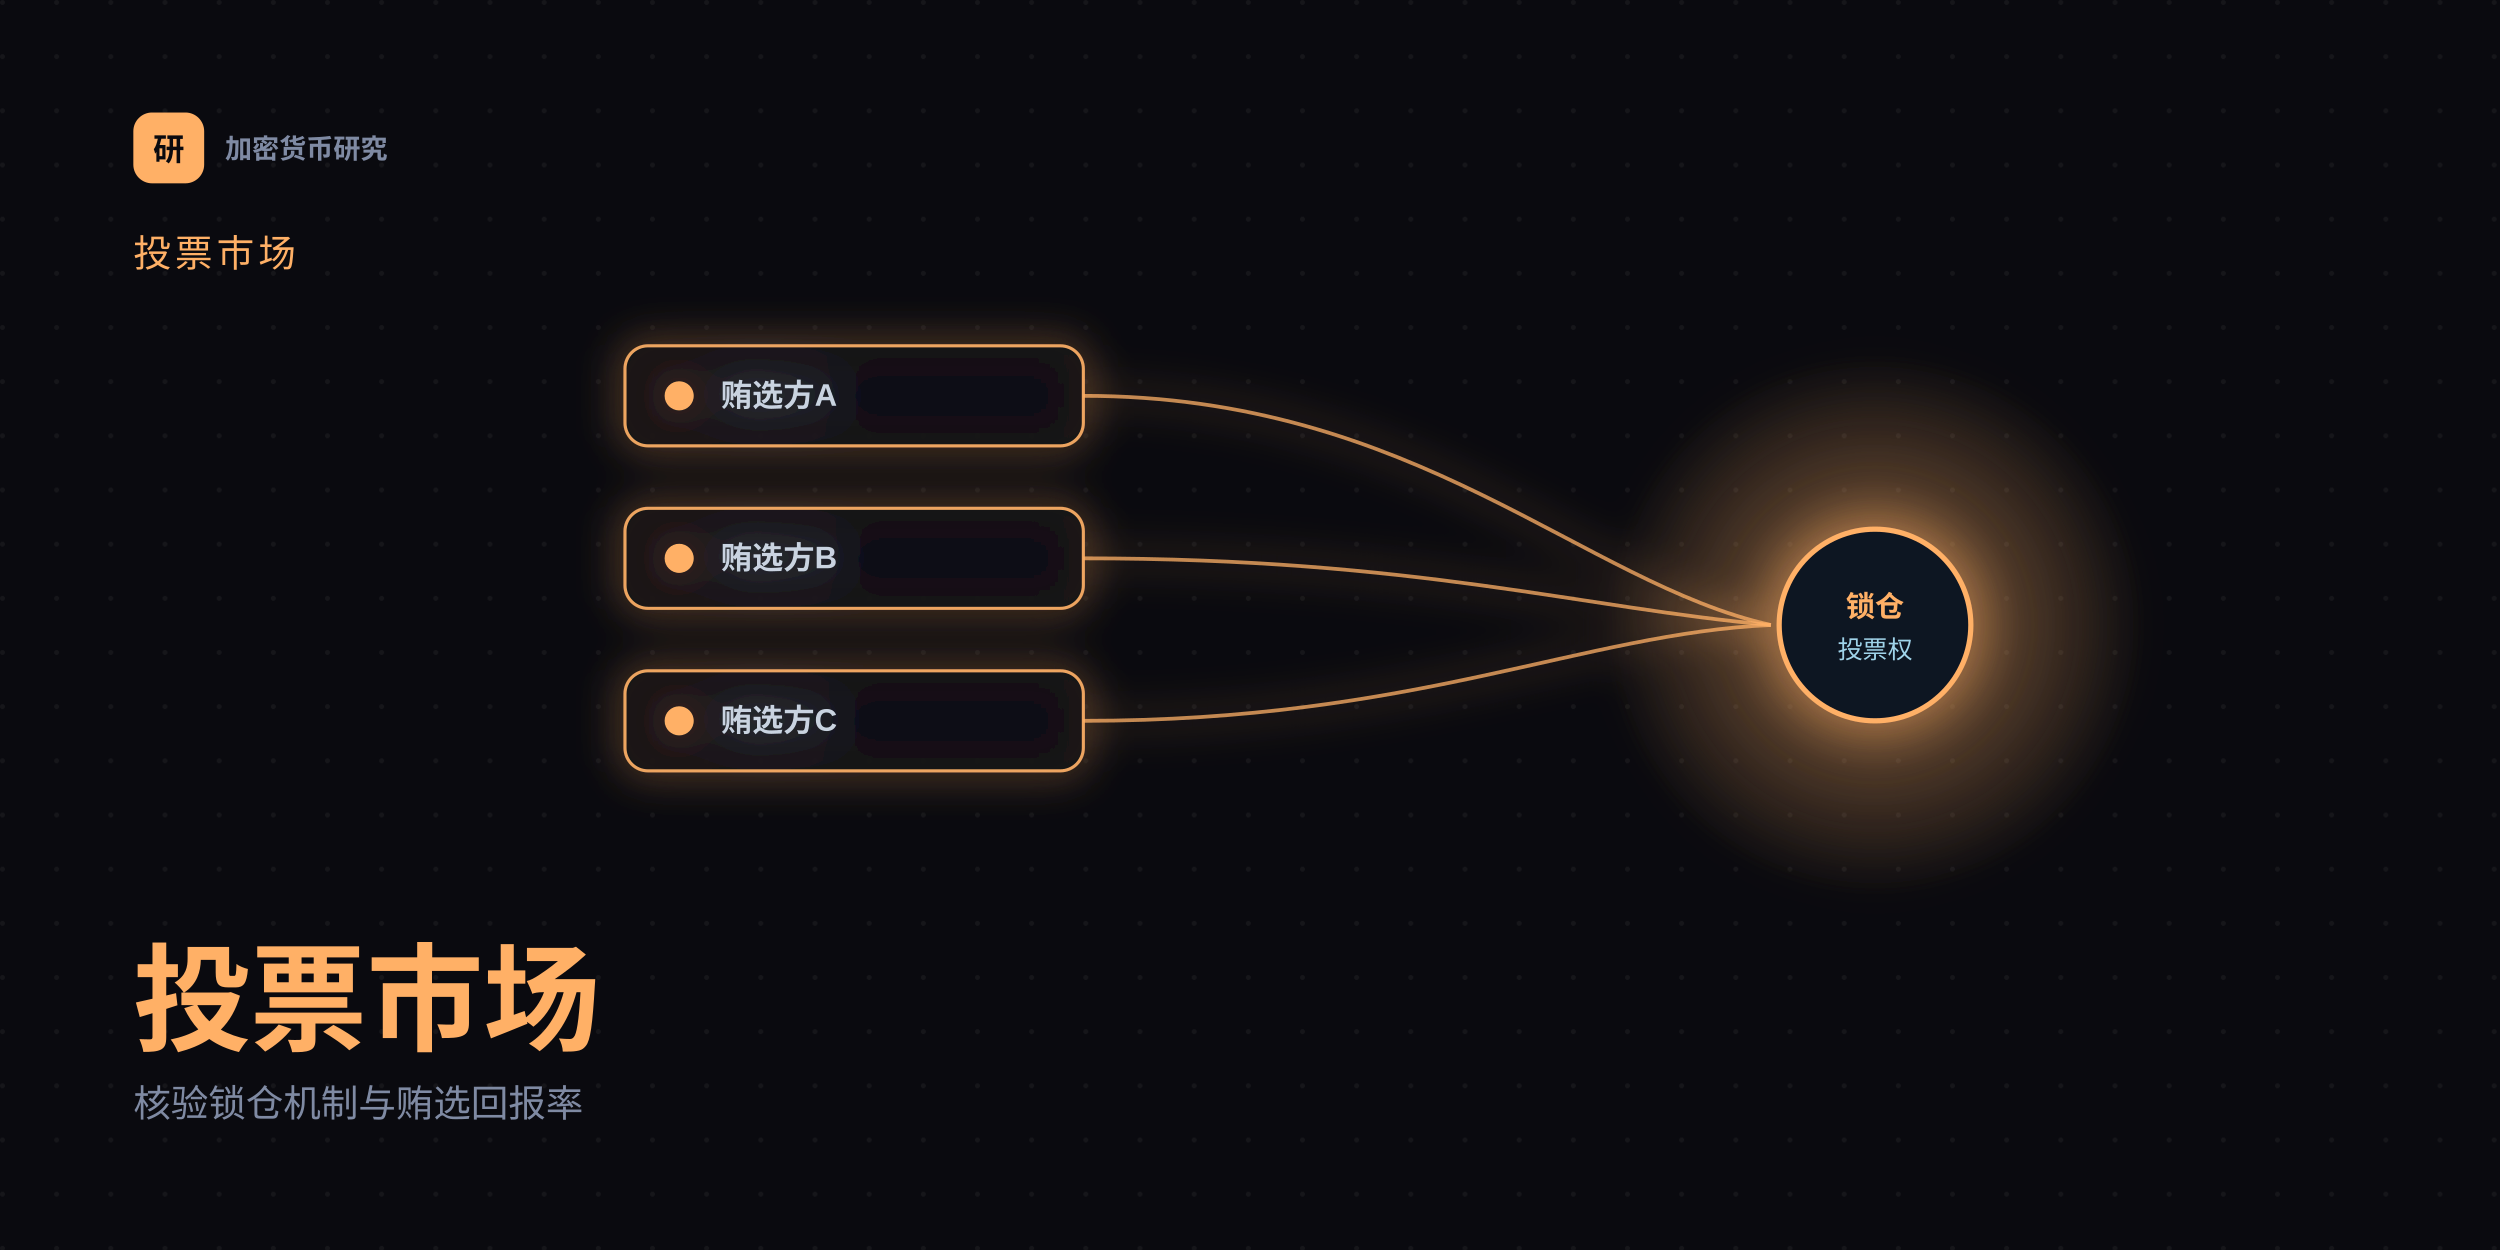
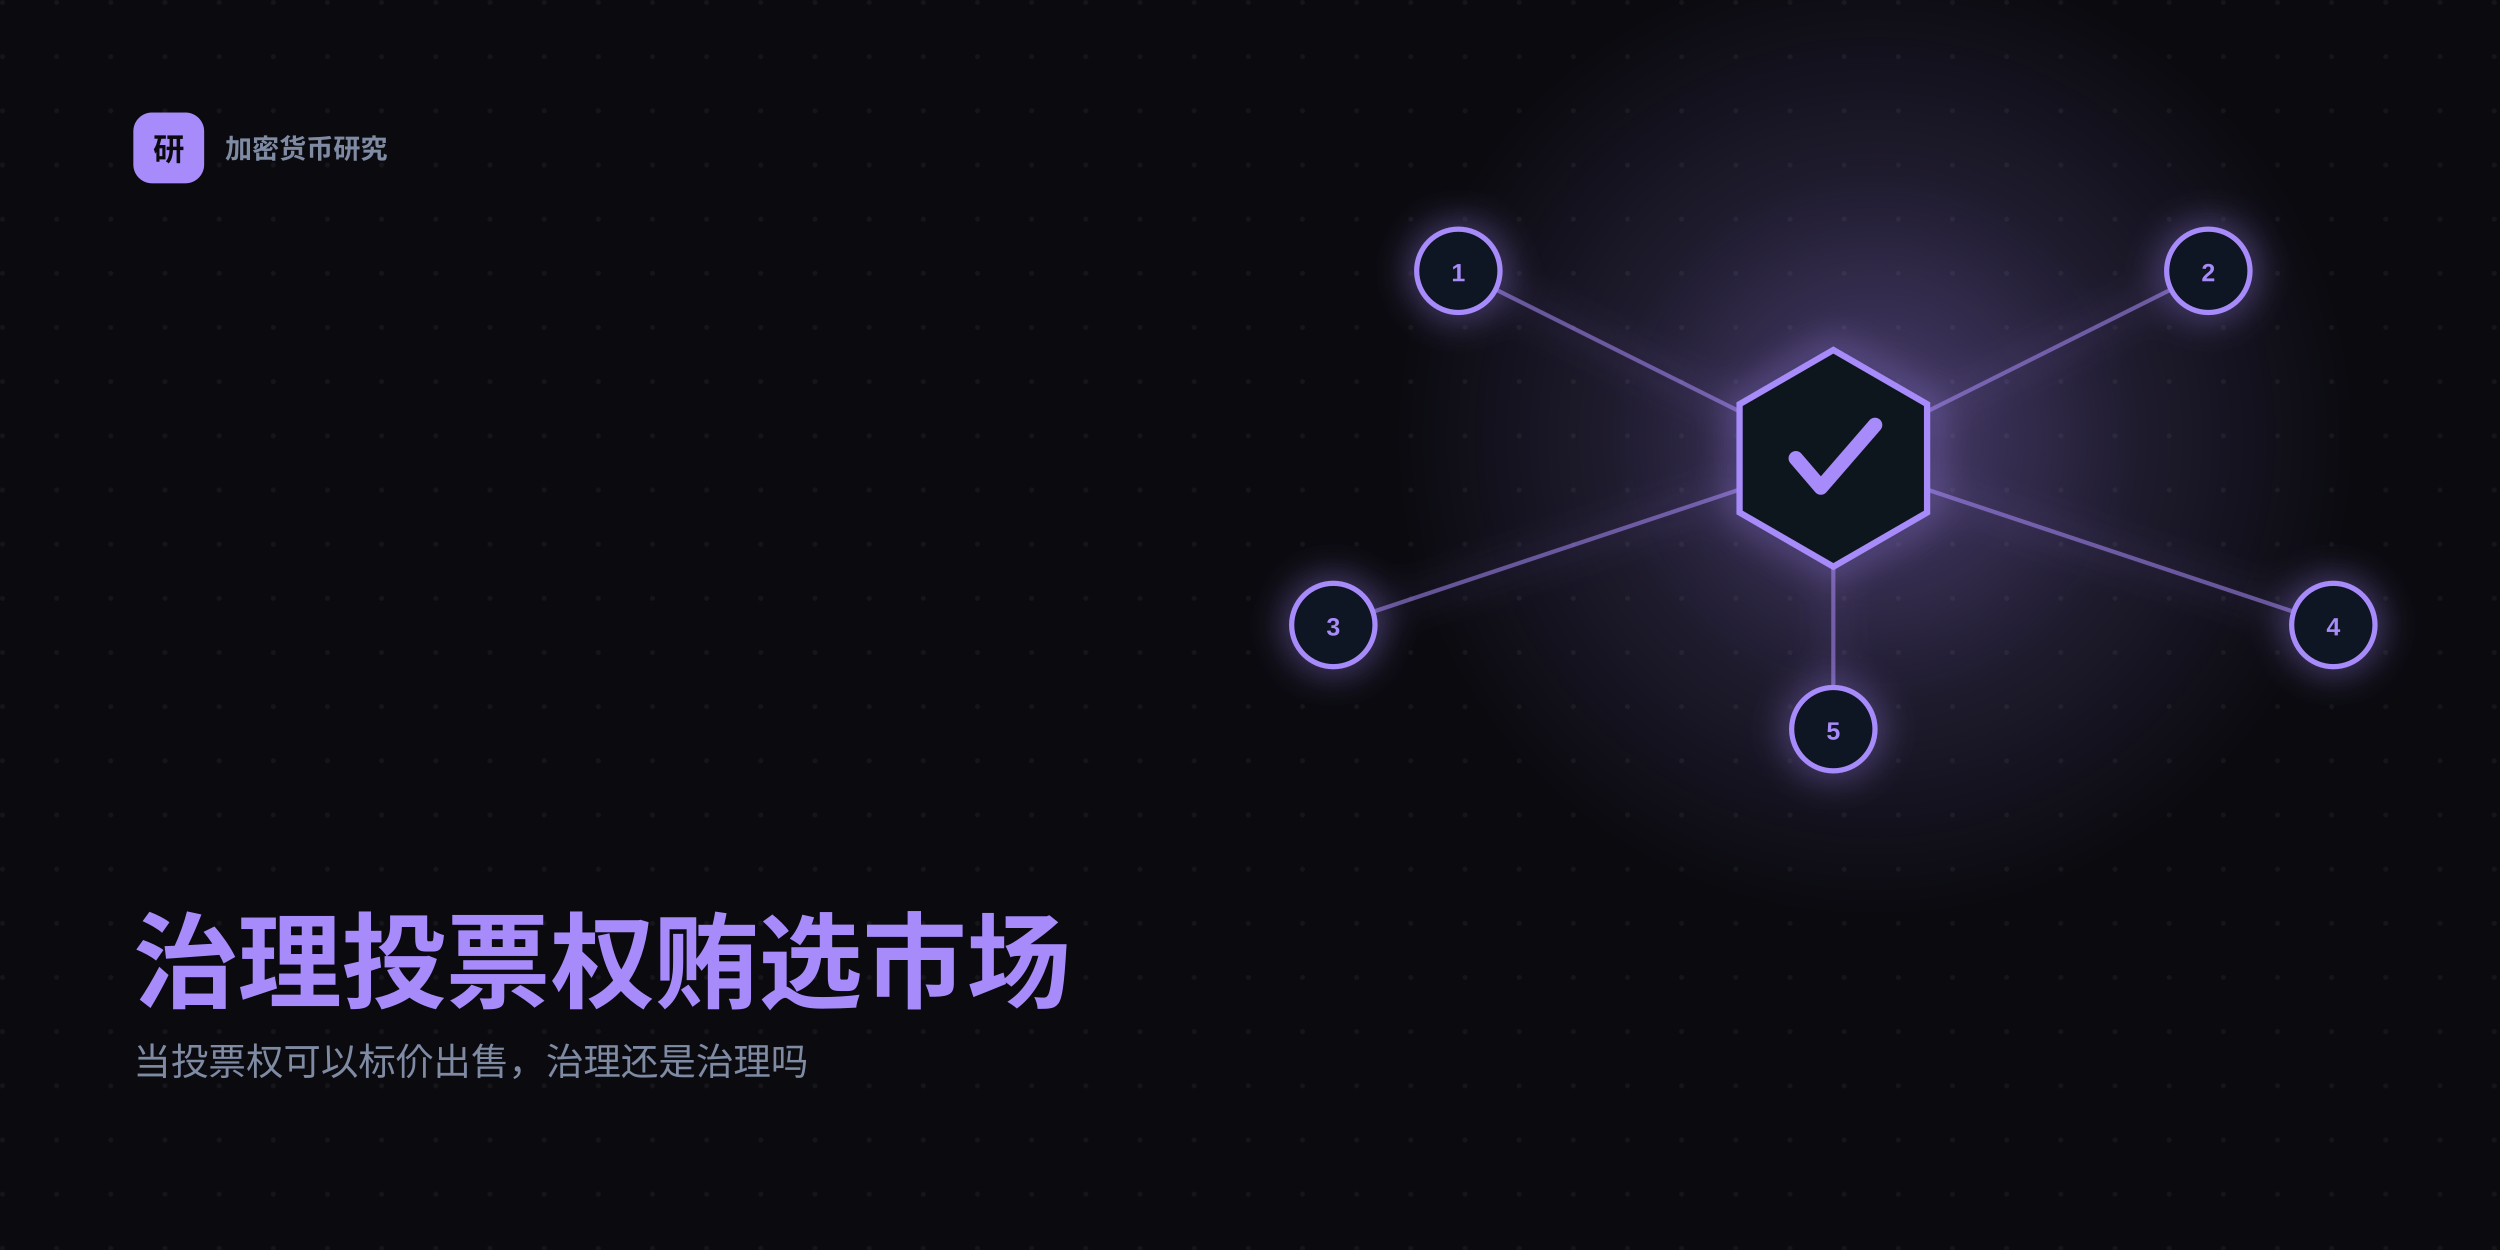
- <svg xmlns="http://www.w3.org/2000/svg" viewBox="0 0 1200 600" role="img" aria-label="投票权贿选市场研究方法 主题配图">
+ <svg xmlns="http://www.w3.org/2000/svg" viewBox="0 0 1200 600" role="img" aria-label="治理投票权贿选市场：当投票权可以标价出售，治理还是治理吗 主题配图">
  <defs>
-     <radialGradient id="nodeGlow" cx="50%" cy="50%" r="50%">
-       <stop offset="0%" stop-color="#ffb066" stop-opacity="0.45" />
-       <stop offset="55%" stop-color="#ffb066" stop-opacity="0.14" />
-       <stop offset="100%" stop-color="#ffb066" stop-opacity="0" />
+     <radialGradient id="glowvotemarketzh" cx="50%" cy="50%" r="50%">
+       <stop offset="0%" stop-color="#a78bfa" stop-opacity="0.42" />
+       <stop offset="55%" stop-color="#a78bfa" stop-opacity="0.13" />
+       <stop offset="100%" stop-color="#a78bfa" stop-opacity="0" />
    </radialGradient>
-     <filter id="softGlow" x="-80%" y="-80%" width="260%" height="260%">
-       <feGaussianBlur stdDeviation="10" result="b" />
+     <linearGradient id="barvotemarketzh" x1="0" y1="1" x2="0" y2="0">
+       <stop offset="0%" stop-color="#6a4fc9" stop-opacity="0.95" />
+       <stop offset="100%" stop-color="#a78bfa" stop-opacity="0.95" />
+     </linearGradient>
+     <filter id="softvotemarketzh" x="-80%" y="-80%" width="260%" height="260%">
+       <feGaussianBlur stdDeviation="9" result="b" />
      <feMerge>
        <feMergeNode in="b" />
        <feMergeNode in="SourceGraphic" />
      </feMerge>
    </filter>
-     <pattern id="dots" width="26" height="26" patternUnits="userSpaceOnUse">
+     <pattern id="dotsvotemarketzh" width="26" height="26" patternUnits="userSpaceOnUse">
      <circle cx="1.2" cy="1.2" r="1.2" fill="#ffffff" fill-opacity="0.05" />
    </pattern>
  </defs>
  <rect width="1200" height="600" fill="#0a0a0f" />
-   <rect width="1200" height="600" fill="url(#dots)" />
+   <rect width="1200" height="600" fill="url(#dotsvotemarketzh)" />
  <g transform="translate(64,54)">
-     <rect x="0" y="0" width="34" height="34" rx="9" fill="#ffb066" />
+     <rect x="0" y="0" width="34" height="34" rx="9" fill="#a78bfa" />
    <text x="17" y="23" font-family="'Segoe UI',Arial,sans-serif" font-size="15" font-weight="700" fill="#0a0a0f" text-anchor="middle">研</text>
    <text x="44" y="22" font-family="'Segoe UI',Arial,sans-serif" font-size="13" font-weight="600" fill="#7f8aa3">加密货币研究</text>
  </g>
-   <text x="64" y="128" font-family="'Consolas','Segoe UI',monospace" font-size="18" letter-spacing="2" fill="#ffb066">投票市场</text>
-   <g filter="url(#softGlow)">
-     <g transform="translate(300,190)">
-       <rect x="0" y="-24" width="220" height="48" rx="11" fill="#0d1117" stroke="#ffb066" stroke-width="1.5" opacity="0.9" />
-       <circle cx="26" cy="0" r="7" fill="#ffb066" />
-       <text x="46" y="5" font-family="'Segoe UI',Arial,sans-serif" font-size="15" font-weight="600" fill="#c9d3e0">贿选方A</text>
+   <circle cx="900" cy="210" r="230" fill="url(#glowvotemarketzh)" />
+   <g filter="url(#softvotemarketzh)">
+     <line x1="880" y1="220" x2="700" y2="130" stroke="#a78bfa" stroke-width="2" opacity="0.55" />
+     <line x1="880" y1="220" x2="1060" y2="130" stroke="#a78bfa" stroke-width="2" opacity="0.55" />
+     <line x1="880" y1="220" x2="640" y2="300" stroke="#a78bfa" stroke-width="2" opacity="0.55" />
+     <line x1="880" y1="220" x2="1120" y2="300" stroke="#a78bfa" stroke-width="2" opacity="0.55" />
+     <line x1="880" y1="220" x2="880" y2="350" stroke="#a78bfa" stroke-width="2" opacity="0.55" />
+     <g transform="translate(880,220)">
+       <polygon points="0,-52 45,-26 45,26 0,52 -45,26 -45,-26" fill="#10161f" stroke="#a78bfa" stroke-width="3" />
+       <path d="M-18 0 l12 14 l26 -30" stroke="#a78bfa" stroke-width="7" fill="none" stroke-linecap="round" stroke-linejoin="round" />
    </g>
-     <g transform="translate(300,268)">
-       <rect x="0" y="-24" width="220" height="48" rx="11" fill="#0d1117" stroke="#ffb066" stroke-width="1.5" opacity="0.9" />
-       <circle cx="26" cy="0" r="7" fill="#ffb066" />
-       <text x="46" y="5" font-family="'Segoe UI',Arial,sans-serif" font-size="15" font-weight="600" fill="#c9d3e0">贿选方B</text>
-     </g>
-     <g transform="translate(300,346)">
-       <rect x="0" y="-24" width="220" height="48" rx="11" fill="#0d1117" stroke="#ffb066" stroke-width="1.5" opacity="0.9" />
-       <circle cx="26" cy="0" r="7" fill="#ffb066" />
-       <text x="46" y="5" font-family="'Segoe UI',Arial,sans-serif" font-size="15" font-weight="600" fill="#c9d3e0">贿选方C</text>
-     </g>
-     <path d="M520 190 C 680 190, 760 280, 850 300" fill="none" stroke="#ffb066" stroke-width="1.8" opacity="0.75" />
-     <path d="M520 268 C 680 268, 760 292, 850 300" fill="none" stroke="#ffb066" stroke-width="1.8" opacity="0.75" />
-     <path d="M520 346 C 680 346, 760 304, 850 300" fill="none" stroke="#ffb066" stroke-width="1.8" opacity="0.75" />
-     <circle cx="900" cy="300" r="130" fill="url(#nodeGlow)" />
-     <circle cx="900" cy="300" r="46" fill="#0e1420" stroke="#ffb066" stroke-width="2.5" />
-     <text x="900" y="296" font-family="'Segoe UI',Arial,sans-serif" font-size="14" font-weight="700" fill="#ffb066" text-anchor="middle">锁仓</text>
-     <text x="900" y="316" font-family="'Segoe UI',Arial,sans-serif" font-size="12" fill="#9fd4ea" text-anchor="middle">投票权</text>
+     <circle cx="700" cy="130" r="20" fill="#0e1420" stroke="#a78bfa" stroke-width="2.5" />
+     <text x="700" y="135" font-family="'Segoe UI',Arial,sans-serif" font-size="12" font-weight="700" fill="#a78bfa" text-anchor="middle">1</text>
+     <circle cx="1060" cy="130" r="20" fill="#0e1420" stroke="#a78bfa" stroke-width="2.5" />
+     <text x="1060" y="135" font-family="'Segoe UI',Arial,sans-serif" font-size="12" font-weight="700" fill="#a78bfa" text-anchor="middle">2</text>
+     <circle cx="640" cy="300" r="20" fill="#0e1420" stroke="#a78bfa" stroke-width="2.5" />
+     <text x="640" y="305" font-family="'Segoe UI',Arial,sans-serif" font-size="12" font-weight="700" fill="#a78bfa" text-anchor="middle">3</text>
+     <circle cx="1120" cy="300" r="20" fill="#0e1420" stroke="#a78bfa" stroke-width="2.5" />
+     <text x="1120" y="305" font-family="'Segoe UI',Arial,sans-serif" font-size="12" font-weight="700" fill="#a78bfa" text-anchor="middle">4</text>
+     <circle cx="880" cy="350" r="20" fill="#0e1420" stroke="#a78bfa" stroke-width="2.5" />
+     <text x="880" y="355" font-family="'Segoe UI',Arial,sans-serif" font-size="12" font-weight="700" fill="#a78bfa" text-anchor="middle">5</text>
  </g>
  <g font-family="'Segoe UI',Arial,sans-serif" font-weight="800">
-     <text x="64" y="500" font-size="56" fill="#ffb066">投票市场</text>
+     <text font-size="50" fill="#a78bfa">
+       <tspan x="64" y="480">治理投票权贿选市场</tspan>
+     </text>
  </g>
-   <text x="64" y="536" font-family="'Segoe UI',Arial,sans-serif" font-size="18" fill="#7f8aa3">核验锁仓机制与贿选回报率</text>
+   <text x="64" y="516" font-family="'Segoe UI',Arial,sans-serif" font-size="18" fill="#7f8aa3">当投票权可以标价出售，治理还是治理吗</text>
</svg>
